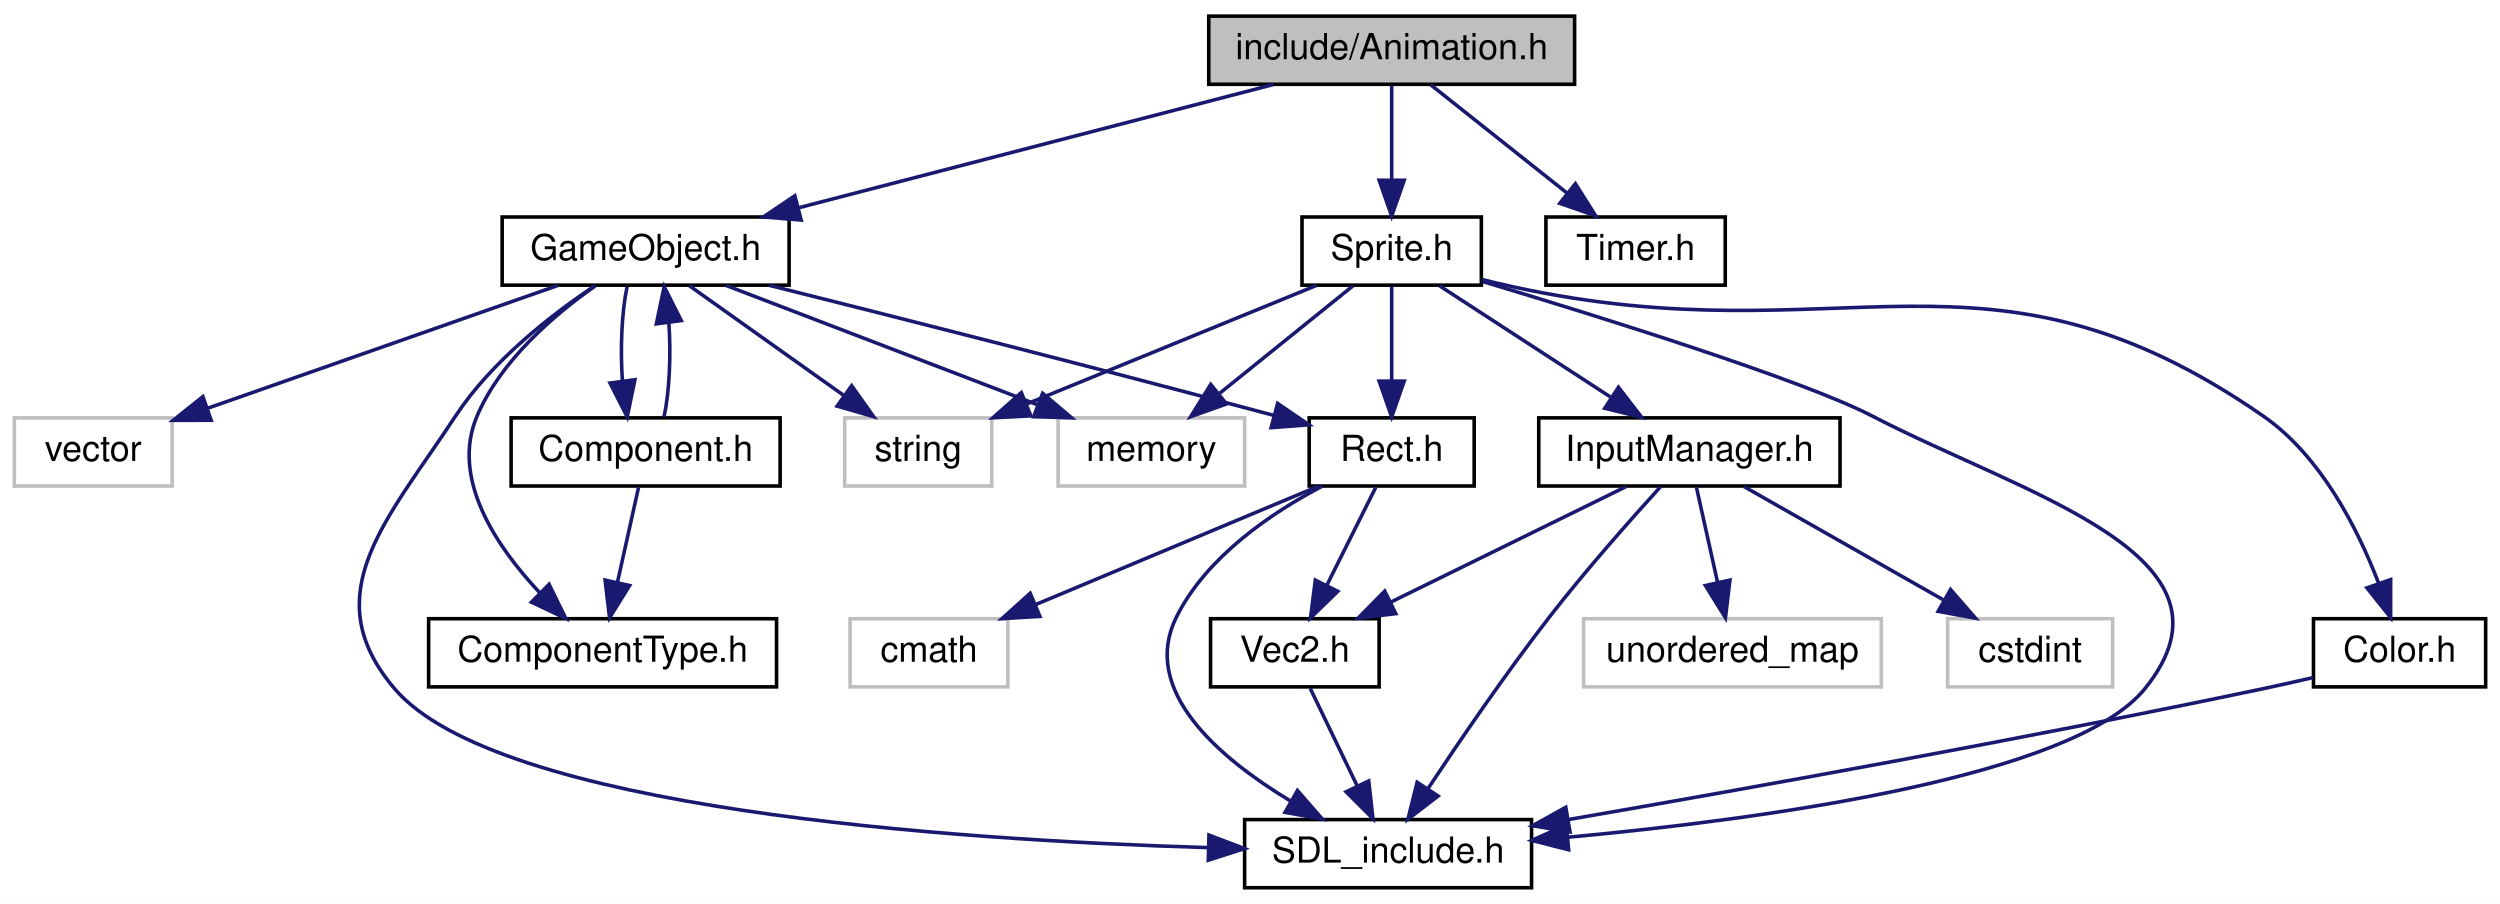
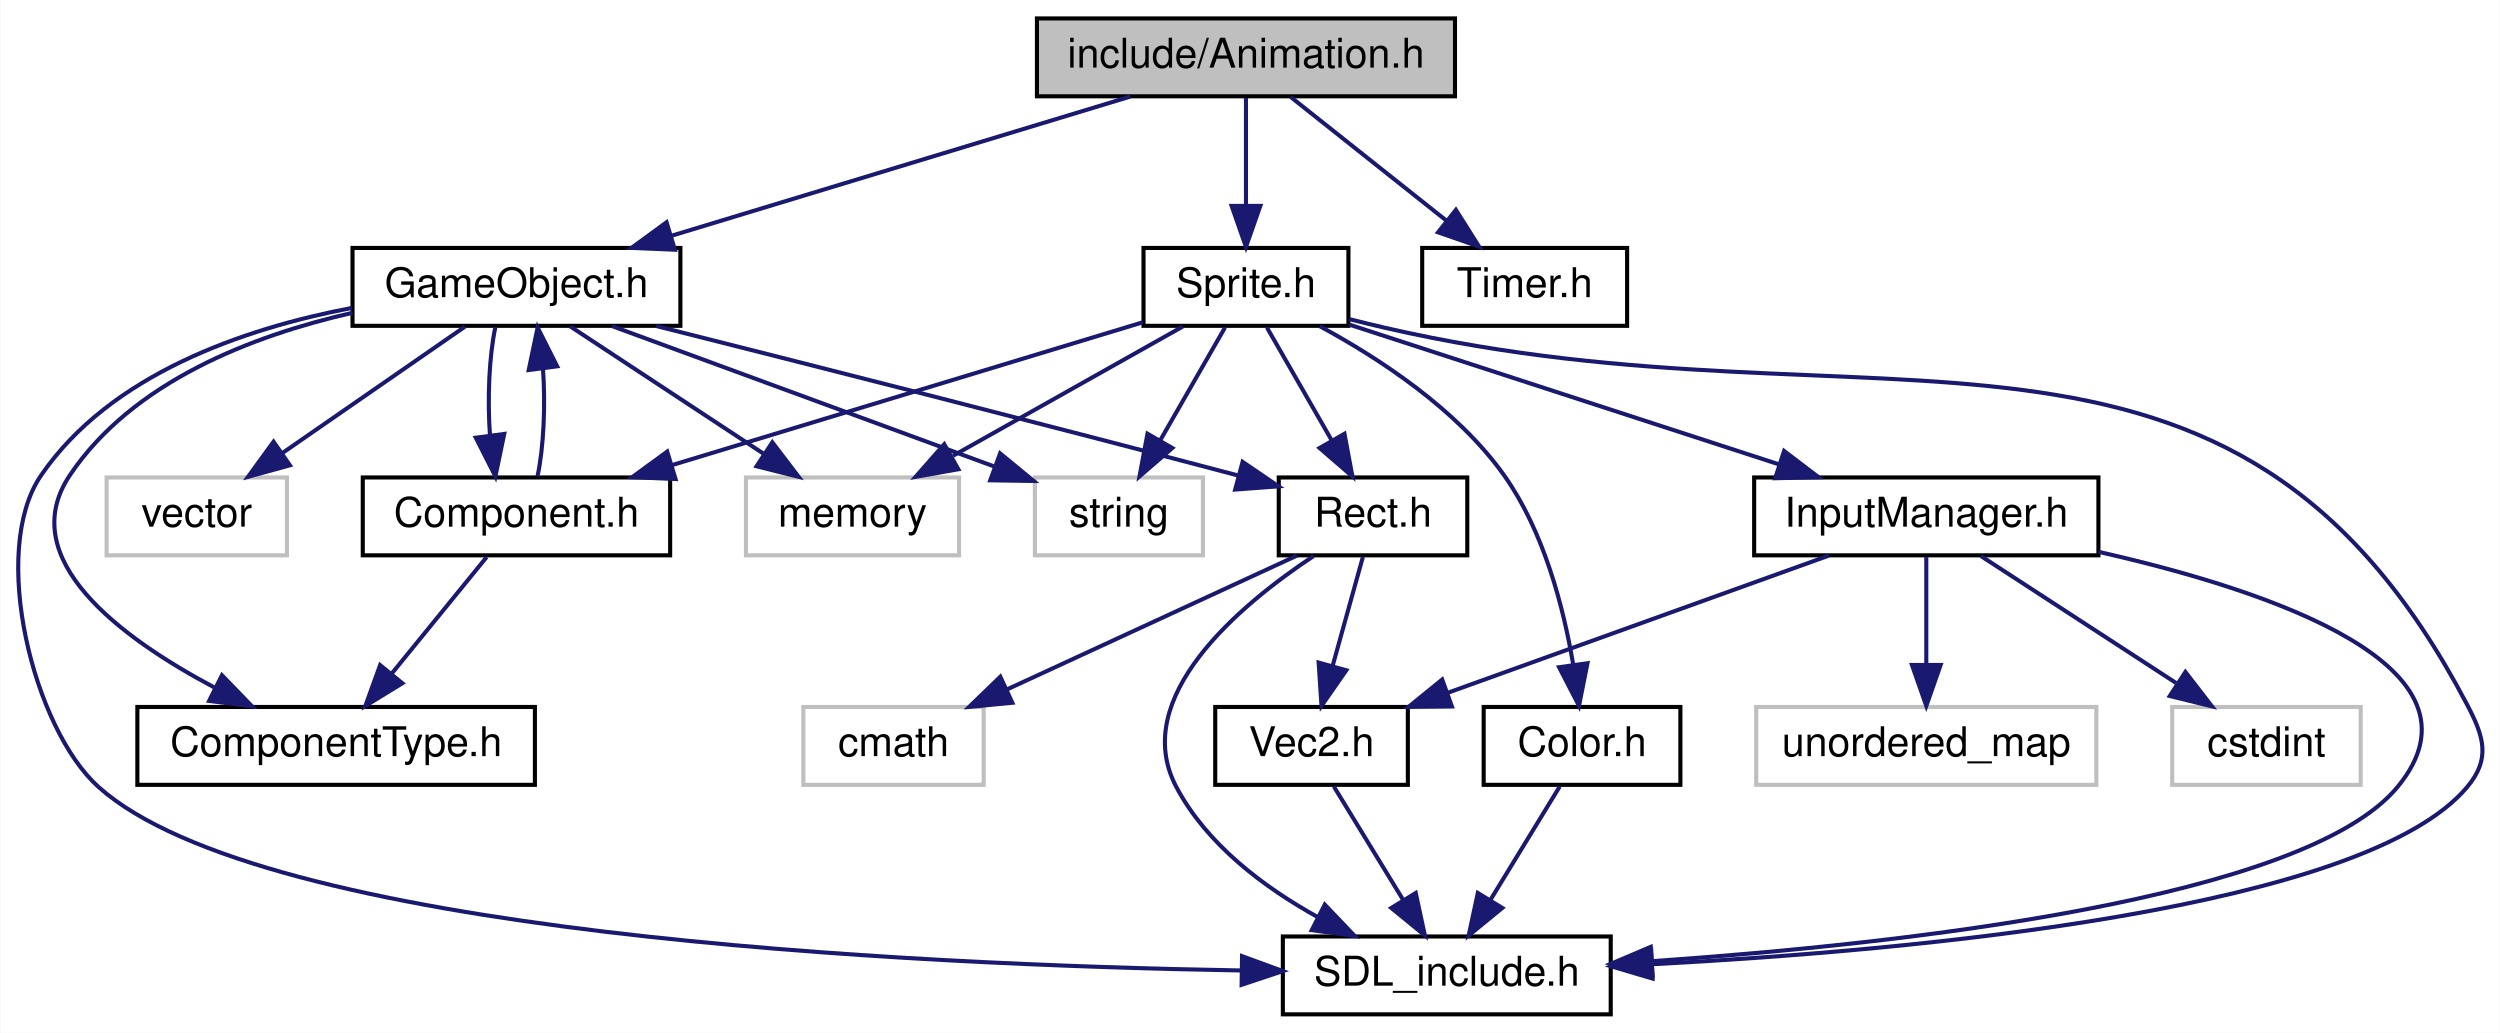
- <svg xmlns="http://www.w3.org/2000/svg" xmlns:xlink="http://www.w3.org/1999/xlink" width="697pt" height="252pt" viewBox="0.00 0.00 697.00 252.00">
+ <svg xmlns="http://www.w3.org/2000/svg" xmlns:xlink="http://www.w3.org/1999/xlink" width="610pt" height="252pt" viewBox="0.00 0.00 609.80 252.00">
  <g id="graph0" class="graph" transform="scale(1 1) rotate(0) translate(4 248)">
-     <polygon fill="white" stroke="none" points="-4,4 -4,-248 693,-248 693,4 -4,4" />
+     <polygon fill="white" stroke="none" points="-4,4 -4,-248 605.796,-248 605.796,4 -4,4" />
    <g id="node1" class="node">
-       <polygon fill="#bfbfbf" stroke="black" points="333,-224.5 333,-243.5 435,-243.5 435,-224.5 333,-224.5" />
-       <text text-anchor="middle" x="384" y="-231.5" font-family="Helvetica,sans-Serif" font-size="10.00">include/Animation.h</text>
+       <polygon fill="#bfbfbf" stroke="black" points="248.915,-224.5 248.915,-243.5 350.915,-243.5 350.915,-224.5 248.915,-224.5" />
+       <text text-anchor="middle" x="299.915" y="-231.5" font-family="Helvetica,sans-Serif" font-size="10.00">include/Animation.h</text>
    </g>
    <g id="node2" class="node">
      <g id="a_node2">
        <a xlink:href="GameObject_8h.html" target="_top" xlink:title="GameObject.h">
-           <polygon fill="white" stroke="black" points="136,-168.5 136,-187.5 216,-187.5 216,-168.5 136,-168.5" />
-           <text text-anchor="middle" x="176" y="-175.5" font-family="Helvetica,sans-Serif" font-size="10.00">GameObject.h</text>
+           <polygon fill="white" stroke="black" points="81.915,-168.5 81.915,-187.5 161.915,-187.5 161.915,-168.5 81.915,-168.5" />
+           <text text-anchor="middle" x="121.915" y="-175.5" font-family="Helvetica,sans-Serif" font-size="10.00">GameObject.h</text>
        </a>
      </g>
    </g>
    <g id="edge1" class="edge">
-       <path fill="none" stroke="midnightblue" d="M351.042,-224.444C315.213,-215.142 257.837,-200.246 218.609,-190.062" />
-       <polygon fill="midnightblue" stroke="midnightblue" points="219.363,-186.642 208.804,-187.516 217.604,-193.417 219.363,-186.642" />
+       <path fill="none" stroke="midnightblue" d="M271.71,-224.444C241.505,-215.28 193.403,-200.688 159.885,-190.519" />
+       <polygon fill="midnightblue" stroke="midnightblue" points="160.573,-187.07 149.987,-187.516 158.541,-193.769 160.573,-187.07" />
    </g>
    <g id="node12" class="node">
      <g id="a_node12">
        <a xlink:href="Sprite_8h.html" target="_top" xlink:title="Sprite.h">
-           <polygon fill="white" stroke="black" points="359,-168.5 359,-187.5 409,-187.5 409,-168.5 359,-168.5" />
-           <text text-anchor="middle" x="384" y="-175.5" font-family="Helvetica,sans-Serif" font-size="10.00">Sprite.h</text>
+           <polygon fill="white" stroke="black" points="274.915,-168.5 274.915,-187.5 324.915,-187.5 324.915,-168.5 274.915,-168.5" />
+           <text text-anchor="middle" x="299.915" y="-175.5" font-family="Helvetica,sans-Serif" font-size="10.00">Sprite.h</text>
        </a>
      </g>
    </g>
    <g id="edge15" class="edge">
-       <path fill="none" stroke="midnightblue" d="M384,-224.083C384,-217.006 384,-206.861 384,-197.986" />
-       <polygon fill="midnightblue" stroke="midnightblue" points="387.5,-197.751 384,-187.751 380.5,-197.751 387.5,-197.751" />
+       <path fill="none" stroke="midnightblue" d="M299.915,-224.083C299.915,-217.006 299.915,-206.861 299.915,-197.986" />
+       <polygon fill="midnightblue" stroke="midnightblue" points="303.415,-197.751 299.915,-187.751 296.415,-197.751 303.415,-197.751" />
    </g>
    <g id="node17" class="node">
      <g id="a_node17">
        <a xlink:href="Timer_8h.html" target="_top" xlink:title="Timer.h">
-           <polygon fill="white" stroke="black" points="427,-168.5 427,-187.5 477,-187.5 477,-168.5 427,-168.5" />
-           <text text-anchor="middle" x="452" y="-175.5" font-family="Helvetica,sans-Serif" font-size="10.00">Timer.h</text>
-         </a>
-       </g>
-     </g>
-     <g id="edge27" class="edge">
-       <path fill="none" stroke="midnightblue" d="M394.925,-224.324C405.175,-216.185 420.721,-203.839 433.001,-194.087" />
-       <polygon fill="midnightblue" stroke="midnightblue" points="435.221,-196.794 440.876,-187.834 430.868,-191.312 435.221,-196.794" />
+           <polygon fill="white" stroke="black" points="342.915,-168.5 342.915,-187.5 392.915,-187.5 392.915,-168.5 342.915,-168.5" />
+           <text text-anchor="middle" x="367.915" y="-175.5" font-family="Helvetica,sans-Serif" font-size="10.00">Timer.h</text>
+         </a>
+       </g>
+     </g>
+     <g id="edge28" class="edge">
+       <path fill="none" stroke="midnightblue" d="M310.84,-224.324C321.089,-216.185 336.635,-203.839 348.916,-194.087" />
+       <polygon fill="midnightblue" stroke="midnightblue" points="351.136,-196.794 356.791,-187.834 346.783,-191.312 351.136,-196.794" />
    </g>
    <g id="node3" class="node">
      <g id="a_node3">
        <a xlink:href="SDL__include_8h.html" target="_top" xlink:title="SDL_include.h">
-           <polygon fill="white" stroke="black" points="343,-0.5 343,-19.5 423,-19.5 423,-0.5 343,-0.5" />
-           <text text-anchor="middle" x="383" y="-7.5" font-family="Helvetica,sans-Serif" font-size="10.00">SDL_include.h</text>
+           <polygon fill="white" stroke="black" points="308.915,-0.5 308.915,-19.5 388.915,-19.5 388.915,-0.5 308.915,-0.5" />
+           <text text-anchor="middle" x="348.915" y="-7.5" font-family="Helvetica,sans-Serif" font-size="10.00">SDL_include.h</text>
        </a>
      </g>
    </g>
    <g id="edge2" class="edge">
-       <path fill="none" stroke="midnightblue" d="M161.85,-168.349C149.864,-160.327 133.067,-147.339 123,-132 104.009,-103.063 83.573,-82.364 106,-56 134.546,-22.442 261.008,-13.84 332.79,-11.681" />
-       <polygon fill="midnightblue" stroke="midnightblue" points="333.063,-15.175 342.966,-11.408 332.875,-8.178 333.063,-15.175" />
+       <path fill="none" stroke="midnightblue" d="M81.718,-172.864C55.383,-167.832 22.817,-156.686 5.915,-132 -6.784,-113.453 4.087,-70.19 19.915,-56 60.051,-20.018 217.103,-12.592 298.846,-11.203" />
+       <polygon fill="midnightblue" stroke="midnightblue" points="298.958,-14.702 308.906,-11.056 298.856,-7.703 298.958,-14.702" />
    </g>
    <g id="node4" class="node">
-       <polygon fill="white" stroke="#bfbfbf" points="0,-112.5 0,-131.5 44,-131.5 44,-112.5 0,-112.5" />
-       <text text-anchor="middle" x="22" y="-119.5" font-family="Helvetica,sans-Serif" font-size="10.00">vector</text>
+       <polygon fill="white" stroke="#bfbfbf" points="21.915,-112.5 21.915,-131.5 65.915,-131.5 65.915,-112.5 21.915,-112.5" />
+       <text text-anchor="middle" x="43.915" y="-119.5" font-family="Helvetica,sans-Serif" font-size="10.00">vector</text>
    </g>
    <g id="edge3" class="edge">
-       <path fill="none" stroke="midnightblue" d="M151.598,-168.444C125.196,-159.186 82.991,-144.387 53.959,-134.207" />
-       <polygon fill="midnightblue" stroke="midnightblue" points="54.882,-130.821 44.288,-130.815 52.566,-137.427 54.882,-130.821" />
+       <path fill="none" stroke="midnightblue" d="M109.383,-168.324C97.329,-159.979 78.888,-147.212 64.646,-137.352" />
+       <polygon fill="midnightblue" stroke="midnightblue" points="66.63,-134.469 56.416,-131.655 62.645,-140.224 66.63,-134.469" />
    </g>
    <g id="node5" class="node">
-       <polygon fill="white" stroke="#bfbfbf" points="291,-112.5 291,-131.5 343,-131.5 343,-112.5 291,-112.5" />
-       <text text-anchor="middle" x="317" y="-119.5" font-family="Helvetica,sans-Serif" font-size="10.00">memory</text>
+       <polygon fill="white" stroke="#bfbfbf" points="177.915,-112.5 177.915,-131.5 229.915,-131.5 229.915,-112.5 177.915,-112.5" />
+       <text text-anchor="middle" x="203.915" y="-119.5" font-family="Helvetica,sans-Serif" font-size="10.00">memory</text>
    </g>
    <g id="edge4" class="edge">
-       <path fill="none" stroke="midnightblue" d="M198.342,-168.444C221.753,-159.478 258.736,-145.314 285.19,-135.183" />
-       <polygon fill="midnightblue" stroke="midnightblue" points="286.676,-138.361 294.763,-131.516 284.172,-131.824 286.676,-138.361" />
+       <path fill="none" stroke="midnightblue" d="M135.09,-168.324C147.762,-159.979 167.148,-147.212 182.12,-137.352" />
+       <polygon fill="midnightblue" stroke="midnightblue" points="184.346,-140.078 190.773,-131.655 180.496,-134.231 184.346,-140.078" />
    </g>
    <g id="node6" class="node">
-       <polygon fill="white" stroke="#bfbfbf" points="231.5,-112.5 231.5,-131.5 272.5,-131.5 272.5,-112.5 231.5,-112.5" />
-       <text text-anchor="middle" x="252" y="-119.5" font-family="Helvetica,sans-Serif" font-size="10.00">string</text>
+       <polygon fill="white" stroke="#bfbfbf" points="248.415,-112.5 248.415,-131.5 289.415,-131.5 289.415,-112.5 248.415,-112.5" />
+       <text text-anchor="middle" x="268.915" y="-119.5" font-family="Helvetica,sans-Serif" font-size="10.00">string</text>
    </g>
    <g id="edge5" class="edge">
-       <path fill="none" stroke="midnightblue" d="M188.211,-168.324C199.776,-160.107 217.375,-147.602 231.161,-137.807" />
-       <polygon fill="midnightblue" stroke="midnightblue" points="233.443,-140.479 239.567,-131.834 229.388,-134.773 233.443,-140.479" />
+       <path fill="none" stroke="midnightblue" d="M145.207,-168.444C170.443,-159.173 210.805,-144.346 238.521,-134.165" />
+       <polygon fill="midnightblue" stroke="midnightblue" points="239.928,-137.377 248.108,-130.643 237.514,-130.806 239.928,-137.377" />
    </g>
    <g id="node7" class="node">
      <g id="a_node7">
        <a xlink:href="Component_8h.html" target="_top" xlink:title="Component.h">
-           <polygon fill="white" stroke="black" points="138.5,-112.5 138.5,-131.5 213.5,-131.5 213.5,-112.5 138.5,-112.5" />
-           <text text-anchor="middle" x="176" y="-119.5" font-family="Helvetica,sans-Serif" font-size="10.00">Component.h</text>
+           <polygon fill="white" stroke="black" points="84.415,-112.5 84.415,-131.5 159.415,-131.5 159.415,-112.5 84.415,-112.5" />
+           <text text-anchor="middle" x="121.915" y="-119.5" font-family="Helvetica,sans-Serif" font-size="10.00">Component.h</text>
        </a>
      </g>
    </g>
    <g id="edge6" class="edge">
-       <path fill="none" stroke="midnightblue" d="M170.834,-168.083C169.324,-160.927 168.894,-150.635 169.542,-141.691" />
-       <polygon fill="midnightblue" stroke="midnightblue" points="173.015,-142.126 170.869,-131.751 166.077,-141.2 173.015,-142.126" />
+       <path fill="none" stroke="midnightblue" d="M116.748,-168.083C115.239,-160.927 114.809,-150.635 115.457,-141.691" />
+       <polygon fill="midnightblue" stroke="midnightblue" points="118.93,-142.126 116.784,-131.751 111.992,-141.2 118.93,-142.126" />
    </g>
    <g id="node8" class="node">
      <g id="a_node8">
        <a xlink:href="ComponentType_8h.html" target="_top" xlink:title="ComponentType.h">
-           <polygon fill="white" stroke="black" points="115.5,-56.5 115.5,-75.5 212.5,-75.5 212.5,-56.5 115.5,-56.5" />
-           <text text-anchor="middle" x="164" y="-63.5" font-family="Helvetica,sans-Serif" font-size="10.00">ComponentType.h</text>
+           <polygon fill="white" stroke="black" points="29.415,-56.5 29.415,-75.5 126.415,-75.5 126.415,-56.5 29.415,-56.5" />
+           <text text-anchor="middle" x="77.915" y="-63.5" font-family="Helvetica,sans-Serif" font-size="10.00">ComponentType.h</text>
        </a>
      </g>
    </g>
    <g id="edge9" class="edge">
-       <path fill="none" stroke="midnightblue" d="M161.922,-168.259C150.647,-160.355 135.654,-147.584 129,-132 121.581,-114.625 134.31,-95.709 146.444,-82.786" />
-       <polygon fill="midnightblue" stroke="midnightblue" points="149.082,-85.1 153.737,-75.582 144.163,-80.12 149.082,-85.1" />
+       <path fill="none" stroke="midnightblue" d="M81.91,-171.678C57.537,-166.146 28.226,-154.886 12.915,-132 -0.656,-111.715 25.183,-92.47 48.19,-80.261" />
+       <polygon fill="midnightblue" stroke="midnightblue" points="50.056,-83.24 57.427,-75.631 46.919,-76.983 50.056,-83.24" />
    </g>
    <g id="node9" class="node">
      <g id="a_node9">
        <a xlink:href="Rect_8h.html" target="_top" xlink:title="Rect.h">
-           <polygon fill="white" stroke="black" points="361,-112.5 361,-131.5 407,-131.5 407,-112.5 361,-112.5" />
-           <text text-anchor="middle" x="384" y="-119.5" font-family="Helvetica,sans-Serif" font-size="10.00">Rect.h</text>
+           <polygon fill="white" stroke="black" points="307.915,-112.5 307.915,-131.5 353.915,-131.5 353.915,-112.5 307.915,-112.5" />
+           <text text-anchor="middle" x="330.915" y="-119.5" font-family="Helvetica,sans-Serif" font-size="10.00">Rect.h</text>
        </a>
      </g>
    </g>
    <g id="edge10" class="edge">
-       <path fill="none" stroke="midnightblue" d="M210.462,-168.447C243.978,-160.071 296.574,-146.778 351.106,-132.195" />
-       <polygon fill="midnightblue" stroke="midnightblue" points="352.195,-135.527 360.946,-129.555 350.381,-128.766 352.195,-135.527" />
+       <path fill="none" stroke="midnightblue" d="M156.026,-168.45C191.513,-159.514 248.67,-145.01 297.915,-132 298.015,-131.973 298.116,-131.947 298.217,-131.92" />
+       <polygon fill="midnightblue" stroke="midnightblue" points="299.094,-135.309 307.848,-129.341 297.283,-128.547 299.094,-135.309" />
    </g>
    <g id="edge8" class="edge">
-       <path fill="none" stroke="midnightblue" d="M181.131,-131.751C182.657,-138.858 183.104,-149.136 182.472,-158.101" />
-       <polygon fill="midnightblue" stroke="midnightblue" points="178.993,-157.713 181.166,-168.083 185.934,-158.622 178.993,-157.713" />
+       <path fill="none" stroke="midnightblue" d="M127.046,-131.751C128.572,-138.858 129.019,-149.136 128.387,-158.101" />
+       <polygon fill="midnightblue" stroke="midnightblue" points="124.908,-157.713 127.081,-168.083 131.849,-158.622 124.908,-157.713" />
    </g>
    <g id="edge7" class="edge">
-       <path fill="none" stroke="midnightblue" d="M174.018,-112.083C172.428,-104.927 170.141,-94.635 168.154,-85.691" />
-       <polygon fill="midnightblue" stroke="midnightblue" points="171.531,-84.754 165.945,-75.751 164.697,-86.272 171.531,-84.754" />
+       <path fill="none" stroke="midnightblue" d="M114.649,-112.083C108.37,-104.377 99.127,-93.033 91.484,-83.653" />
+       <polygon fill="midnightblue" stroke="midnightblue" points="94.075,-81.293 85.045,-75.751 88.649,-85.714 94.075,-81.293" />
    </g>
    <g id="edge11" class="edge">
-       <path fill="none" stroke="midnightblue" d="M364.704,-112.48C350.571,-105.081 332.443,-92.887 324,-76 313.775,-55.55 335.797,-36.745 355.782,-24.681" />
-       <polygon fill="midnightblue" stroke="midnightblue" points="357.721,-27.605 364.697,-19.631 354.271,-21.514 357.721,-27.605" />
+       <path fill="none" stroke="midnightblue" d="M316.402,-112.319C298.392,-100.365 271.378,-77.829 282.915,-56 290.339,-41.953 304.335,-31.467 317.536,-24.167" />
+       <polygon fill="midnightblue" stroke="midnightblue" points="319.138,-27.279 326.456,-19.618 315.958,-21.043 319.138,-27.279" />
    </g>
    <g id="node10" class="node">
      <g id="a_node10">
        <a xlink:href="Vec2_8h.html" target="_top" xlink:title="Vec2.h">
-           <polygon fill="white" stroke="black" points="333.5,-56.5 333.5,-75.5 380.5,-75.5 380.5,-56.5 333.5,-56.5" />
-           <text text-anchor="middle" x="357" y="-63.5" font-family="Helvetica,sans-Serif" font-size="10.00">Vec2.h</text>
+           <polygon fill="white" stroke="black" points="292.415,-56.5 292.415,-75.5 339.415,-75.5 339.415,-56.5 292.415,-56.5" />
+           <text text-anchor="middle" x="315.915" y="-63.5" font-family="Helvetica,sans-Serif" font-size="10.00">Vec2.h</text>
        </a>
      </g>
    </g>
    <g id="edge12" class="edge">
-       <path fill="none" stroke="midnightblue" d="M379.541,-112.083C375.846,-104.691 370.477,-93.953 365.906,-84.811" />
-       <polygon fill="midnightblue" stroke="midnightblue" points="368.978,-83.13 361.376,-75.751 362.717,-86.261 368.978,-83.13" />
+       <path fill="none" stroke="midnightblue" d="M328.438,-112.083C326.428,-104.849 323.528,-94.409 321.025,-85.397" />
+       <polygon fill="midnightblue" stroke="midnightblue" points="324.394,-84.45 318.346,-75.751 317.65,-86.323 324.394,-84.45" />
    </g>
    <g id="node11" class="node">
-       <polygon fill="white" stroke="#bfbfbf" points="233,-56.5 233,-75.5 277,-75.5 277,-56.5 233,-56.5" />
-       <text text-anchor="middle" x="255" y="-63.5" font-family="Helvetica,sans-Serif" font-size="10.00">cmath</text>
+       <polygon fill="white" stroke="#bfbfbf" points="191.915,-56.5 191.915,-75.5 235.915,-75.5 235.915,-56.5 191.915,-56.5" />
+       <text text-anchor="middle" x="213.915" y="-63.5" font-family="Helvetica,sans-Serif" font-size="10.00">cmath</text>
    </g>
    <g id="edge14" class="edge">
-       <path fill="none" stroke="midnightblue" d="M363.56,-112.444C342.33,-103.557 308.901,-89.563 284.745,-79.451" />
-       <polygon fill="midnightblue" stroke="midnightblue" points="285.921,-76.149 275.345,-75.516 283.218,-82.606 285.921,-76.149" />
+       <path fill="none" stroke="midnightblue" d="M312.376,-112.444C293.292,-103.636 263.34,-89.812 241.479,-79.722" />
+       <polygon fill="midnightblue" stroke="midnightblue" points="242.913,-76.529 232.367,-75.516 239.98,-82.885 242.913,-76.529" />
    </g>
    <g id="edge13" class="edge">
-       <path fill="none" stroke="midnightblue" d="M361.293,-56.083C364.852,-48.691 370.022,-37.953 374.424,-28.811" />
-       <polygon fill="midnightblue" stroke="midnightblue" points="377.602,-30.279 378.787,-19.751 371.295,-27.243 377.602,-30.279" />
+       <path fill="none" stroke="midnightblue" d="M321.364,-56.083C325.929,-48.613 332.583,-37.724 338.208,-28.52" />
+       <polygon fill="midnightblue" stroke="midnightblue" points="341.339,-30.109 343.567,-19.751 335.366,-26.459 341.339,-30.109" />
    </g>
    <g id="edge16" class="edge">
-       <path fill="none" stroke="midnightblue" d="M409.183,-169.567C442.37,-159.596 498.785,-141.991 518,-132 560.382,-109.962 624.049,-93.134 594,-56 574.148,-31.468 489.006,-19.734 433.131,-14.579" />
-       <polygon fill="midnightblue" stroke="midnightblue" points="433.329,-11.083 423.06,-13.692 432.715,-18.056 433.329,-11.083" />
+       <path fill="none" stroke="midnightblue" d="M325.121,-170.134C328.078,-169.386 331.059,-168.658 333.915,-168 454.995,-140.096 540.212,-186.043 597.915,-76 602.043,-68.128 603.614,-62.821 597.915,-56 573.084,-26.28 464.341,-16.152 399.052,-12.727" />
+       <polygon fill="midnightblue" stroke="midnightblue" points="399.125,-9.227 388.966,-12.233 398.783,-16.218 399.125,-9.227" />
    </g>
    <g id="edge18" class="edge">
-       <path fill="none" stroke="midnightblue" d="M373.235,-168.324C363.234,-160.263 348.113,-148.077 336.07,-138.369" />
-       <polygon fill="midnightblue" stroke="midnightblue" points="337.943,-135.384 327.961,-131.834 333.55,-140.834 337.943,-135.384" />
+       <path fill="none" stroke="midnightblue" d="M284.491,-168.324C269.375,-159.822 246.099,-146.729 228.444,-136.797" />
+       <polygon fill="midnightblue" stroke="midnightblue" points="229.732,-133.507 219.301,-131.655 226.3,-139.608 229.732,-133.507" />
    </g>
    <g id="edge17" class="edge">
-       <path fill="none" stroke="midnightblue" d="M363.084,-168.444C341.264,-159.517 306.85,-145.439 282.108,-135.317" />
-       <polygon fill="midnightblue" stroke="midnightblue" points="283.399,-132.063 272.818,-131.516 280.748,-138.542 283.399,-132.063" />
-     </g>
-     <g id="edge21" class="edge">
-       <path fill="none" stroke="midnightblue" d="M384,-168.083C384,-161.006 384,-150.861 384,-141.986" />
-       <polygon fill="midnightblue" stroke="midnightblue" points="387.5,-141.751 384,-131.751 380.5,-141.751 387.5,-141.751" />
+       <path fill="none" stroke="midnightblue" d="M294.796,-168.083C290.507,-160.613 284.257,-149.724 278.973,-140.52" />
+       <polygon fill="midnightblue" stroke="midnightblue" points="281.953,-138.681 273.939,-131.751 275.882,-142.166 281.953,-138.681" />
+     </g>
+     <g id="edge19" class="edge">
+       <path fill="none" stroke="midnightblue" d="M274.789,-169.378C244.872,-160.302 194.603,-145.052 159.923,-134.531" />
+       <polygon fill="midnightblue" stroke="midnightblue" points="160.729,-131.118 150.143,-131.564 158.696,-137.816 160.729,-131.118" />
+     </g>
+     <g id="edge22" class="edge">
+       <path fill="none" stroke="midnightblue" d="M305.034,-168.083C309.322,-160.613 315.573,-149.724 320.857,-140.52" />
+       <polygon fill="midnightblue" stroke="midnightblue" points="323.948,-142.166 325.891,-131.751 317.877,-138.681 323.948,-142.166" />
    </g>
    <g id="node13" class="node">
      <g id="a_node13">
        <a xlink:href="Color_8h.html" target="_top" xlink:title="Color.h">
-           <polygon fill="white" stroke="black" points="641,-56.5 641,-75.5 689,-75.5 689,-56.5 641,-56.5" />
-           <text text-anchor="middle" x="665" y="-63.5" font-family="Helvetica,sans-Serif" font-size="10.00">Color.h</text>
-         </a>
-       </g>
-     </g>
-     <g id="edge19" class="edge">
-       <path fill="none" stroke="midnightblue" d="M409.191,-170.067C412.151,-169.331 415.136,-168.624 418,-168 510.093,-147.921 549.536,-185.7 627,-132 643.079,-120.854 653.346,-100.522 659.101,-85.556" />
-       <polygon fill="midnightblue" stroke="midnightblue" points="662.51,-86.41 662.512,-75.815 655.904,-84.096 662.51,-86.41" />
+           <polygon fill="white" stroke="black" points="357.915,-56.5 357.915,-75.5 405.915,-75.5 405.915,-56.5 357.915,-56.5" />
+           <text text-anchor="middle" x="381.915" y="-63.5" font-family="Helvetica,sans-Serif" font-size="10.00">Color.h</text>
+         </a>
+       </g>
+     </g>
+     <g id="edge20" class="edge">
+       <path fill="none" stroke="midnightblue" d="M317.943,-168.391C332.141,-160.726 351.397,-148.22 362.915,-132 372.593,-118.37 377.382,-99.829 379.727,-86.037" />
+       <polygon fill="midnightblue" stroke="midnightblue" points="383.242,-86.172 381.175,-75.78 376.311,-85.193 383.242,-86.172" />
    </g>
    <g id="node14" class="node">
      <g id="a_node14">
        <a xlink:href="InputManager_8h.html" target="_top" xlink:title="InputManager.h">
-           <polygon fill="white" stroke="black" points="425,-112.5 425,-131.5 509,-131.5 509,-112.5 425,-112.5" />
-           <text text-anchor="middle" x="467" y="-119.5" font-family="Helvetica,sans-Serif" font-size="10.00">InputManager.h</text>
-         </a>
-       </g>
-     </g>
-     <g id="edge22" class="edge">
-       <path fill="none" stroke="midnightblue" d="M397.335,-168.324C410.162,-159.979 429.785,-147.212 444.94,-137.352" />
-       <polygon fill="midnightblue" stroke="midnightblue" points="447.224,-140.042 453.698,-131.655 443.407,-134.174 447.224,-140.042" />
-     </g>
-     <g id="edge20" class="edge">
-       <path fill="none" stroke="midnightblue" d="M640.918,-59.104C636.307,-58.03 631.511,-56.95 627,-56 560.297,-41.959 482.826,-28.082 433.386,-19.532" />
-       <polygon fill="midnightblue" stroke="midnightblue" points="433.725,-16.039 423.275,-17.79 432.536,-22.937 433.725,-16.039" />
+           <polygon fill="white" stroke="black" points="423.915,-112.5 423.915,-131.5 507.915,-131.5 507.915,-112.5 423.915,-112.5" />
+           <text text-anchor="middle" x="465.915" y="-119.5" font-family="Helvetica,sans-Serif" font-size="10.00">InputManager.h</text>
+         </a>
+       </g>
    </g>
    <g id="edge23" class="edge">
-       <path fill="none" stroke="midnightblue" d="M458.938,-112.275C450.839,-103.38 438.139,-89.069 428,-76 415.814,-60.293 403.012,-41.551 394.192,-28.238" />
-       <polygon fill="midnightblue" stroke="midnightblue" points="396.952,-26.064 388.539,-19.624 391.099,-29.905 396.952,-26.064" />
+       <path fill="none" stroke="midnightblue" d="M325.127,-168.799C353.035,-159.72 398.247,-145.012 429.886,-134.72" />
+       <polygon fill="midnightblue" stroke="midnightblue" points="431.215,-137.969 439.642,-131.547 429.049,-131.312 431.215,-137.969" />
+     </g>
+     <g id="edge21" class="edge">
+       <path fill="none" stroke="midnightblue" d="M376.466,-56.083C371.9,-48.613 365.246,-37.724 359.621,-28.52" />
+       <polygon fill="midnightblue" stroke="midnightblue" points="362.464,-26.459 354.263,-19.751 356.491,-30.109 362.464,-26.459" />
    </g>
    <g id="edge24" class="edge">
-       <path fill="none" stroke="midnightblue" d="M449.327,-112.324C431.606,-103.625 404.097,-90.12 383.712,-80.113" />
-       <polygon fill="midnightblue" stroke="midnightblue" points="385.149,-76.919 374.63,-75.654 382.064,-83.203 385.149,-76.919" />
+       <path fill="none" stroke="midnightblue" d="M507.923,-113.352C549.925,-103.87 605.063,-85.282 580.915,-56 558.336,-28.621 460.332,-17.696 399.151,-13.49" />
+       <polygon fill="midnightblue" stroke="midnightblue" points="399.13,-9.981 388.924,-12.825 398.676,-16.966 399.13,-9.981" />
+     </g>
+     <g id="edge25" class="edge">
+       <path fill="none" stroke="midnightblue" d="M442.147,-112.444C417.022,-103.399 377.204,-89.064 349.014,-78.916" />
+       <polygon fill="midnightblue" stroke="midnightblue" points="350.166,-75.611 339.572,-75.516 347.795,-82.197 350.166,-75.611" />
    </g>
    <g id="node15" class="node">
-       <polygon fill="white" stroke="#bfbfbf" points="437.5,-56.5 437.5,-75.5 520.5,-75.5 520.5,-56.5 437.5,-56.5" />
-       <text text-anchor="middle" x="479" y="-63.5" font-family="Helvetica,sans-Serif" font-size="10.00">unordered_map</text>
-     </g>
-     <g id="edge25" class="edge">
-       <path fill="none" stroke="midnightblue" d="M468.982,-112.083C470.572,-104.927 472.859,-94.635 474.846,-85.691" />
-       <polygon fill="midnightblue" stroke="midnightblue" points="478.303,-86.272 477.055,-75.751 471.469,-84.754 478.303,-86.272" />
+       <polygon fill="white" stroke="#bfbfbf" points="424.415,-56.5 424.415,-75.5 507.415,-75.5 507.415,-56.5 424.415,-56.5" />
+       <text text-anchor="middle" x="465.915" y="-63.5" font-family="Helvetica,sans-Serif" font-size="10.00">unordered_map</text>
+     </g>
+     <g id="edge26" class="edge">
+       <path fill="none" stroke="midnightblue" d="M465.915,-112.083C465.915,-105.006 465.915,-94.861 465.915,-85.987" />
+       <polygon fill="midnightblue" stroke="midnightblue" points="469.415,-85.751 465.915,-75.751 462.415,-85.751 469.415,-85.751" />
    </g>
    <g id="node16" class="node">
-       <polygon fill="white" stroke="#bfbfbf" points="539,-56.5 539,-75.5 585,-75.5 585,-56.5 539,-56.5" />
-       <text text-anchor="middle" x="562" y="-63.5" font-family="Helvetica,sans-Serif" font-size="10.00">cstdint</text>
-     </g>
-     <g id="edge26" class="edge">
-       <path fill="none" stroke="midnightblue" d="M482.263,-112.324C497.221,-103.822 520.255,-90.729 537.727,-80.797" />
-       <polygon fill="midnightblue" stroke="midnightblue" points="539.81,-83.639 546.774,-75.654 536.351,-77.553 539.81,-83.639" />
+       <polygon fill="white" stroke="#bfbfbf" points="525.915,-56.5 525.915,-75.5 571.915,-75.5 571.915,-56.5 525.915,-56.5" />
+       <text text-anchor="middle" x="548.915" y="-63.5" font-family="Helvetica,sans-Serif" font-size="10.00">cstdint</text>
+     </g>
+     <g id="edge27" class="edge">
+       <path fill="none" stroke="midnightblue" d="M479.25,-112.324C492.077,-103.979 511.7,-91.212 526.855,-81.352" />
+       <polygon fill="midnightblue" stroke="midnightblue" points="529.139,-84.042 535.613,-75.654 525.322,-78.174 529.139,-84.042" />
    </g>
  </g>
</svg>
